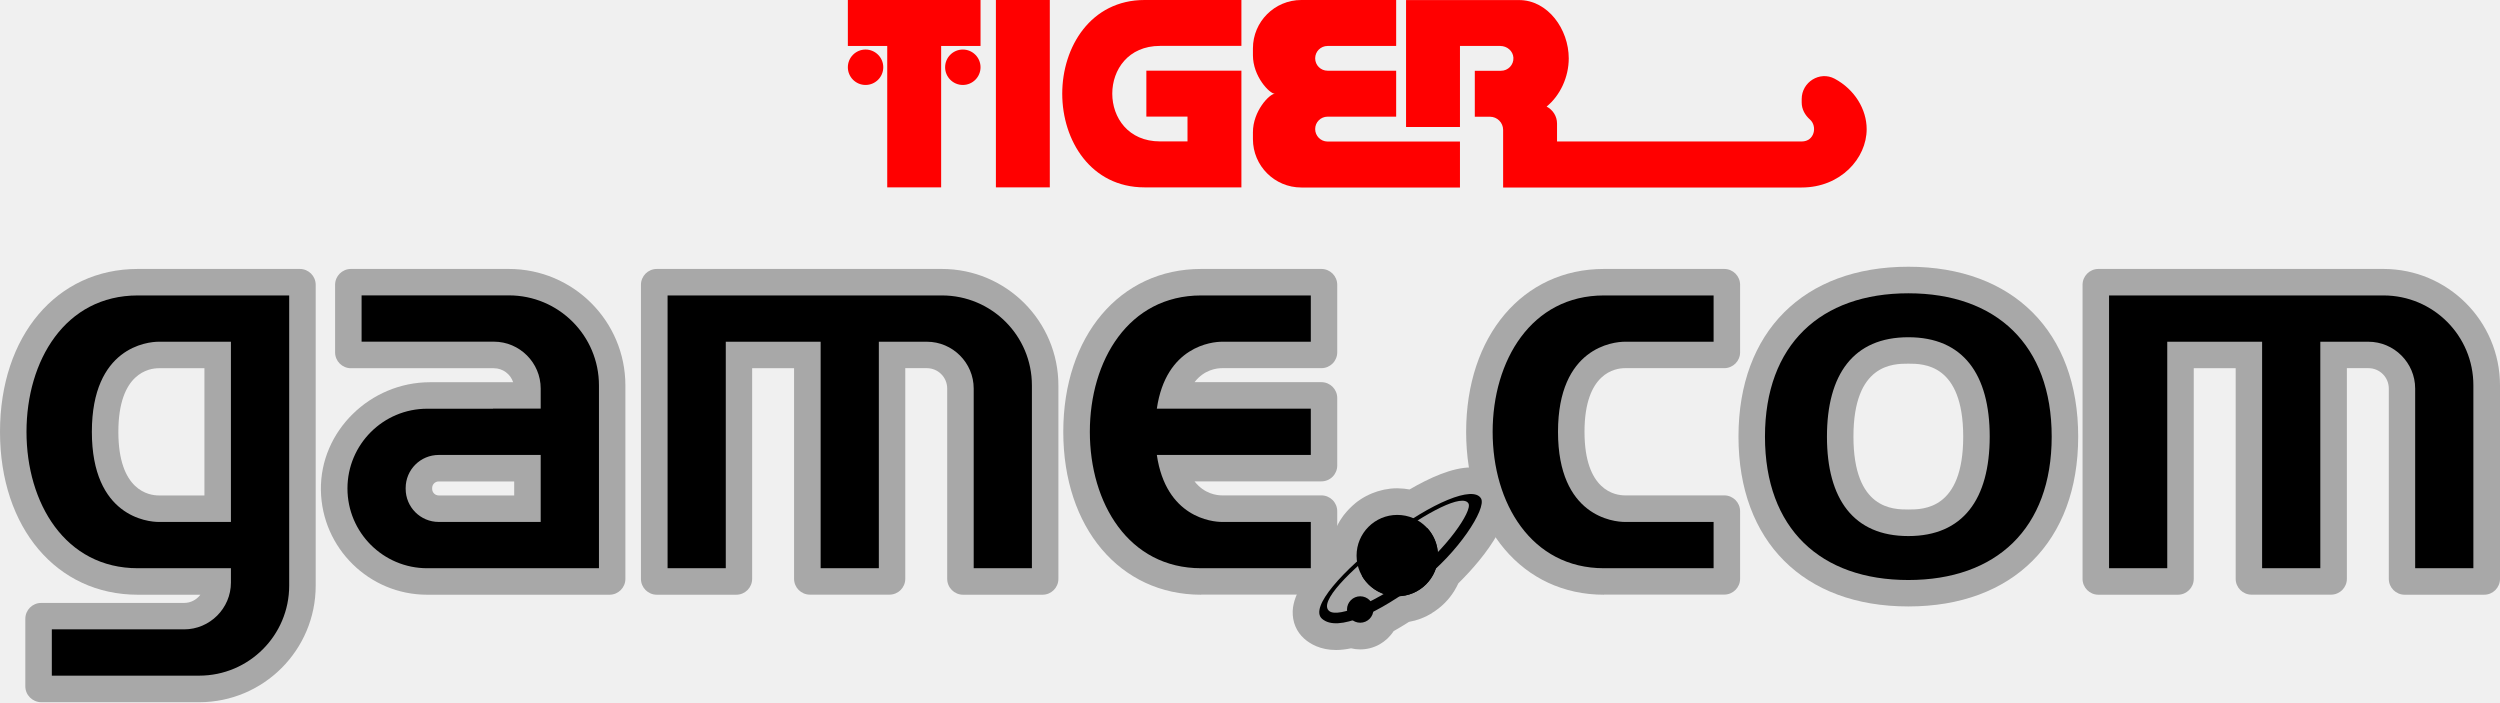
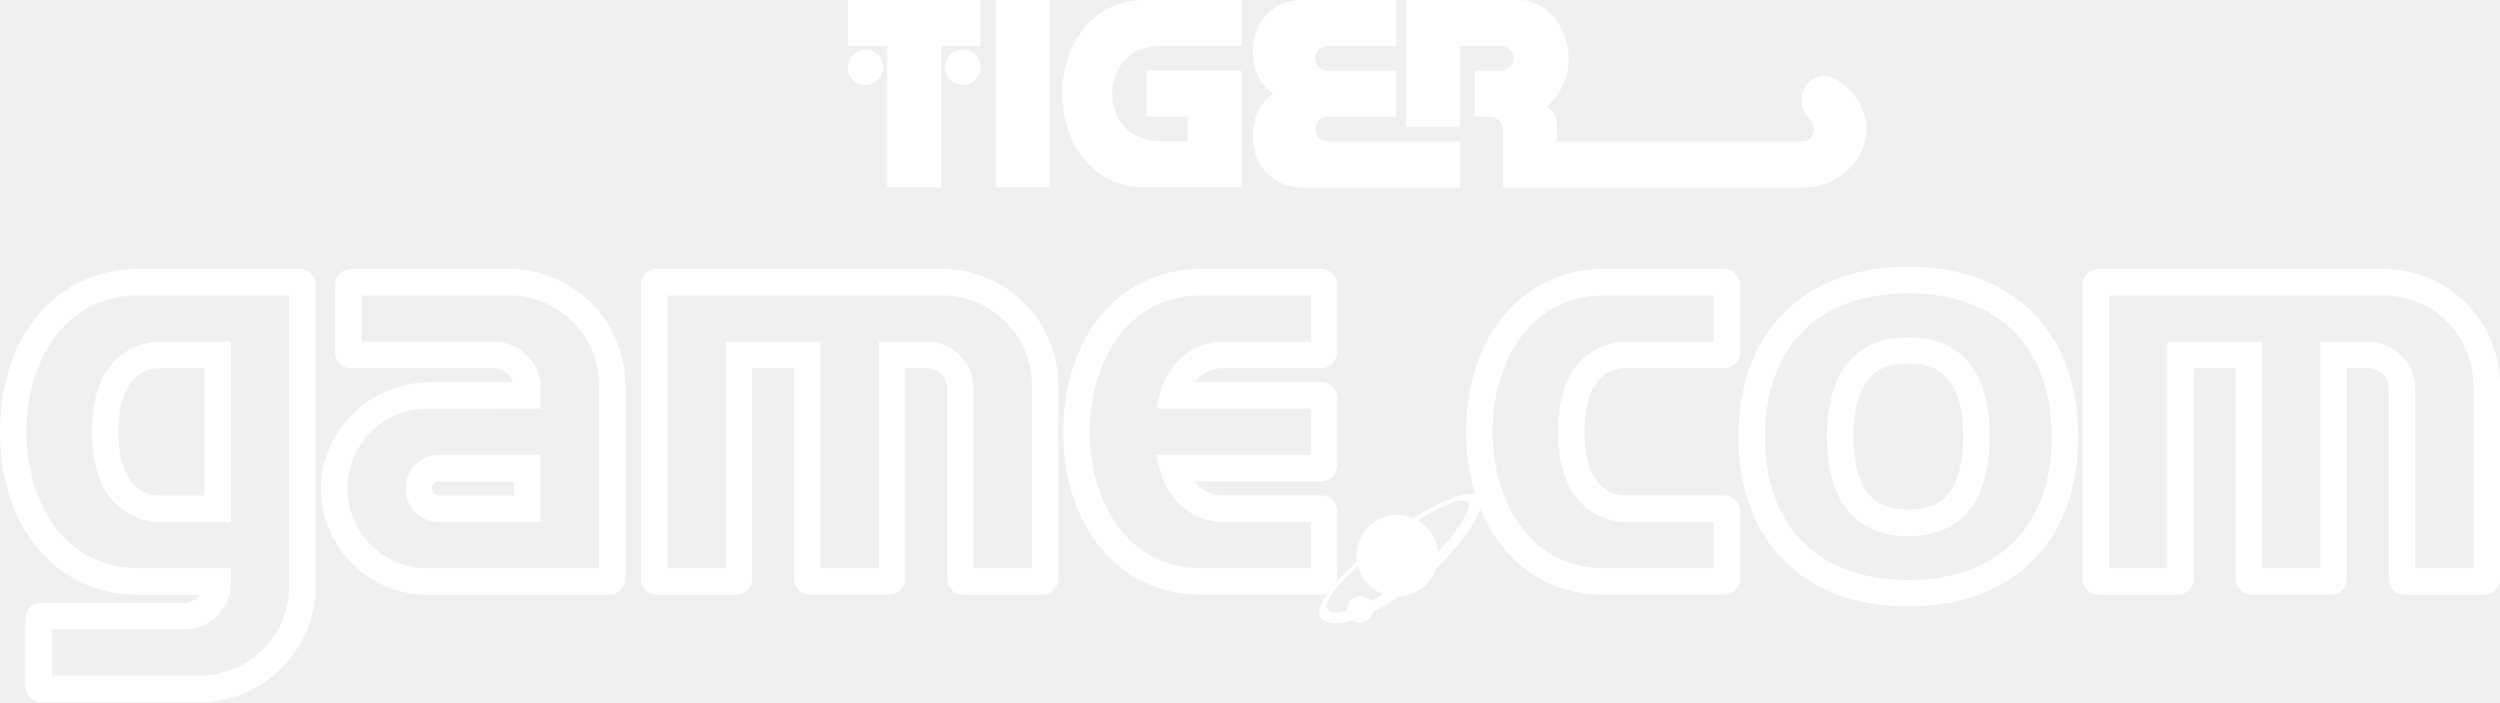
<svg xmlns="http://www.w3.org/2000/svg" version="1.1" id="Layer_1" x="0px" y="0px" viewBox="0 0 3840 1078.5" style="enable-background:new 0 0 3840 1078.5;" xml:space="preserve">
-   <style type="text/css">
+   <defs id="defs67">
+     <clipPath clipPathUnits="userSpaceOnUse" id="clipPath1633">
+       <path d="m 211.7,453.8 c -111.7,0 -171,100.1 -171,209.5 0,109.4 59.3,209.5 171,209.5 h 143 v 22 c 0,39.6 -32.4,71.9 -71.9,71.9 H 79.6 v 71.1 h 226.3 c 76.4,0 138.3,-61.9 138.3,-138.3 V 872.7 801.6 524.9 453.8 h -89.4 z m 143,347.9 c -41.7,0 -87.2,0 -110.9,0 -17.2,0 -102.7,-8.5 -102.7,-138.4 0,-129.9 85.4,-138.4 102.7,-138.4 23.7,0 69.2,0 110.9,0 z" id="path1635" style="display:none" />
+       <path id="lpe_path-effect1637" class="powerclip" d="m -5,408.1 h 494.9 v 675.5 H -5 Z m 216.7,45.7 c -111.7,0 -171,100.1 -171,209.5 0,109.4 59.3,209.5 171,209.5 h 143 v 22 c 0,39.6 -32.4,71.9 -71.9,71.9 H 79.6 v 71.1 h 226.3 c 76.4,0 138.3,-61.9 138.3,-138.3 V 872.7 801.6 524.9 453.8 h -89.4 z m 143,347.9 V 524.9 c -41.7,0 -87.2,0 -110.9,0 -17.3,0 -102.7,8.5 -102.7,138.4 0,129.9 85.5,138.4 102.7,138.4 23.7,0 69.2,0 110.9,0 z" />
+     </clipPath>
+     <clipPath clipPathUnits="userSpaceOnUse" id="clipPath1641">
+       <path d="m 757.2,627.8 h -101 c -67.7,0 -122.5,54.9 -122.5,122.5 0,67.7 54.9,122.5 122.5,122.5 h 174.4 v 0 H 920 v 0 0 -71.1 0 -102.9 0 -71.1 0 V 592 C 920,515.6 858.1,453.7 781.7,453.7 H 555.4 v 71.1 h 203.2 c 39.6,0 71.9,32.4 71.9,71.9 v 30.9 h -73.3 m 73.3,174.1 H 673.9 c -28.1,0 -50.8,-22.8 -50.8,-50.8 v -1.3 c 0,-28.1 22.7,-50.8 50.8,-50.8 h 156.6 z" id="path1643" style="display:none" />
+       <path id="lpe_path-effect1645" class="powerclip" d="M 487.879,408.1 H 965.6 V 918.5 H 487.879 Z M 757.2,627.8 h -101 c -67.7,0 -122.5,54.9 -122.5,122.5 0,67.7 54.9,122.5 122.5,122.5 h 174.4 v 0 H 920 v 0 0 -71.1 0 -102.9 0 -71.1 0 V 592 C 920,515.6 858.1,453.7 781.7,453.7 H 555.4 v 71.1 h 203.2 c 39.6,0 71.9,32.4 71.9,71.9 v 30.9 h -73.3 m 73.3,174.1 V 698.8 H 673.9 c -28.1,0 -50.8,22.7 -50.8,50.8 v 1.3 c 0,28 22.7,50.8 50.8,50.8 z" />
+     </clipPath>
+     <clipPath clipPathUnits="userSpaceOnUse" id="clipPath2377">
+       <path d="m 1446.8,453.8 h -36.5 -60.4 -89.4 -39.9 -105.8 v 0 h -89.4 v 419 h 89.4 V 524.9 h 105.8 39.9 v 347.9 h 89.4 V 524.9 h 60.4 13.4 c 39.6,0 71.9,32.4 71.9,71.9 v 276 H 1585 V 592.1 c 0.1,-76.4 -61.8,-138.3 -138.2,-138.3 z" id="path2379" style="display:none" />
+       <path id="lpe_path-effect2381" class="powerclip" d="m 979.5,408.1 h 651.2 V 918.5 H 979.5 Z m 467.3,45.7 h -36.5 -60.4 -89.4 -39.9 -105.8 v 0 h -89.4 v 419 h 89.4 V 524.9 h 105.8 39.9 v 347.9 h 89.4 V 524.9 h 60.4 13.4 c 39.6,0 71.9,32.4 71.9,71.9 v 276 H 1585 V 592.1 c 0.1,-76.4 -61.8,-138.3 -138.2,-138.3 z" />
+     </clipPath>
+     <clipPath clipPathUnits="userSpaceOnUse" id="clipPath2385">
+       <path d="m 1877.1,524.9 c 50.5,0 136.3,0 136.3,0 V 453.8 H 1845 c -111.7,0 -171,100.1 -171,209.5 0,109.4 59.3,209.5 171,209.5 h 168.4 v -71.1 c 0,0 -85.8,0 -136.3,0 -15.5,0 -86.2,-7 -100.2,-102.9 h 236.5 v -71.1 h -236.5 c 14,-95.9 84.7,-102.8 100.2,-102.8 z" id="path2387" style="display:none" />
+       <path id="lpe_path-effect2389" class="powerclip" d="M 1628.2,408.1 H 2059 v 510.4 h -430.8 z m 248.9,116.8 c 50.5,0 136.3,0 136.3,0 V 453.8 H 1845 c -111.7,0 -171,100.1 -171,209.5 0,109.4 59.3,209.5 171,209.5 h 168.4 v -71.1 c 0,0 -85.8,0 -136.3,0 -15.5,0 -86.2,-7 -100.2,-102.9 h 236.5 v -71.1 h -236.5 c 14,-95.9 84.7,-102.8 100.2,-102.8 z" />
+     </clipPath>
+     <clipPath clipPathUnits="userSpaceOnUse" id="clipPath3121">
+       <path d="m 2274.9,765.7 c -11.9,-20.6 -76.1,6.6 -144.4,58.5 -68.3,51.9 -119.5,108.9 -99.9,126.2 24.3,21.4 87,-8.8 152,-57.8 56.3,-42.5 101.2,-111.5 92.3,-126.9 z m -103.8,116.1 c -56.3,42.6 -115.1,67.6 -129.2,56.9 -17.6,-13.4 31.3,-62.7 90.5,-107.8 59.2,-45 114.6,-73 123.2,-57.5 6.4,11.7 -35.6,71.5 -84.5,108.4 z" id="path3123" />
+     </clipPath>
+     <clipPath clipPathUnits="userSpaceOnUse" id="clipPath3137">
+       <path d="m 2393.1,663.3 c 0,-129.9 85.4,-138.4 102.7,-138.4 50.5,0 136.3,0 136.3,0 v -71.1 h -168.4 c -111.7,0 -171,100.1 -171,209.5 0,109.4 59.3,209.5 171,209.5 h 168.4 v -71.1 c 0,0 -85.8,0 -136.3,0 -17.2,0 -102.7,-8.5 -102.7,-138.4 z" id="path3139" style="display:none" />
+       <path id="lpe_path-effect3141" class="powerclip" d="m 2247,408.1 h 430.8 V 918.5 H 2247 Z m 146.1,255.2 c 0,-129.9 85.4,-138.4 102.7,-138.4 50.5,0 136.3,0 136.3,0 v -71.1 h -168.4 c -111.7,0 -171,100.1 -171,209.5 0,109.4 59.3,209.5 171,209.5 h 168.4 v -71.1 c 0,0 -85.8,0 -136.3,0 -17.2,0 -102.7,-8.5 -102.7,-138.4 z" />
+     </clipPath>
+     <clipPath clipPathUnits="userSpaceOnUse" id="clipPath3145">
+       <path d="m 2931.2,450.5 c -134.6,0 -220.2,78.7 -220.2,220.2 0,141.5 85.6,220.2 220.2,220.2 134.6,0 220.2,-78.7 220.2,-220.2 0,-141.5 -85.6,-220.2 -220.2,-220.2 z m 0,372.9 c -84.2,0 -125,-56.9 -125,-152.7 0,-95.8 40.8,-152.7 125,-152.7 84.2,0 125,56.9 125,152.7 -0.1,95.8 -40.8,152.7 -125,152.7 z" id="path3147" style="display:none" />
+       <path id="lpe_path-effect3149" class="powerclip" d="m 2665.3,404.7 h 531.8 v 531.8 h -531.8 z m 265.9,45.8 c -134.6,0 -220.2,78.7 -220.2,220.2 0,141.5 85.6,220.2 220.2,220.2 134.6,0 220.2,-78.7 220.2,-220.2 0,-141.5 -85.6,-220.2 -220.2,-220.2 z m 0,372.9 c 84.2,0 124.9,-56.9 125,-152.7 0,-95.8 -40.8,-152.7 -125,-152.7 -84.2,0 -125,56.9 -125,152.7 0,95.8 40.8,152.7 125,152.7 z" />
+     </clipPath>
+     <clipPath clipPathUnits="userSpaceOnUse" id="clipPath3881">
+       <path d="m 3661,453.8 h -421.5 v 419 h 89.4 V 524.9 h 145.7 V 872.8 H 3564 V 524.9 h 73.8 c 39.6,0 71.9,32.4 71.9,71.9 v 276 h 89.4 V 592.1 c 0.2,-76.4 -61.7,-138.3 -138.1,-138.3 z" id="path3883" style="display:none" />
+       <path id="lpe_path-effect3885" class="powerclip" d="M 3193.8,408.1 H 3845 v 510.4 h -651.2 z m 467.2,45.7 h -421.5 v 419 h 89.4 V 524.9 h 145.7 V 872.8 H 3564 V 524.9 h 73.8 c 39.6,0 71.9,32.4 71.9,71.9 v 276 h 89.4 V 592.1 c 0.2,-76.4 -61.7,-138.3 -138.1,-138.3 z" />
+     </clipPath>
+   </defs>
+   <style type="text/css" id="style2">
	.st0{fill:#CDD4D6;}
	.st1{fill:#FF0000;}
	.st2{fill:#A8A8A8;}
</style>
-   <g>
-     <g>
-       <path class="st2" d="M3669.2,889.1V596.8c0-17.3-14-31.3-31.3-31.3h-33.1v323.5c0,13.5-10.9,24.4-24.4,24.4h-122    c-13.5,0-24.4-10.9-24.4-24.4V565.6h-64.4v323.5c0,13.5-10.9,24.4-24.4,24.4h-122c-13.5,0-24.4-10.9-24.4-24.4V437.5    c0-13.5,10.9-24.4,24.4-24.4H3661c98.8,0,179,80.1,179,179v297c0,13.5-10.9,24.4-24.4,24.4h-122    C3680.1,913.5,3669.2,902.6,3669.2,889.1z" />
-       <path class="st2" d="M2199.8,941.4c13.9-8.5,25.7-20.2,34.2-34.1c0.1-0.2,0.2-0.4,0.3-0.6c2.1-3.4,4-7,5.7-10.7    c42.5-41.8,94.2-108.8,70.1-150.7c-10-17.3-28.6-27.3-50.9-27.3c-28.3,0-63.4,15.9-94.1,33.8c-5.5-1-11.1-1.6-16.8-1.7    c-0.7,0-1.4-0.1-2.1-0.1c-3.5,0-6.9,0.2-10.3,0.5c-1.1,0.1-2.1,0.3-3.1,0.5c-2.3,0.3-4.6,0.6-6.9,1.1c-1.3,0.3-2.6,0.6-3.9,1    c-1.9,0.5-3.8,0.9-5.7,1.5c-1.5,0.4-2.9,1-4.3,1.5c-1.7,0.6-3.3,1.1-4.9,1.8c-1.5,0.6-3,1.3-4.5,2c-1.4,0.7-2.9,1.3-4.3,2.1    c-1.6,0.8-3.1,1.7-4.6,2.6c-1.2,0.7-2.5,1.5-3.7,2.3c-1.6,1-3.1,2.1-4.6,3.2c-1.1,0.8-2.1,1.5-3.1,2.4c-1.6,1.2-3.1,2.5-4.5,3.9    c-0.9,0.8-1.7,1.5-2.6,2.4c-1.5,1.5-3,3-4.4,4.5c-0.7,0.8-1.4,1.5-2.1,2.3c-1.5,1.7-2.9,3.4-4.3,5.2c-0.5,0.7-1.1,1.4-1.6,2.1    c-1.4,1.9-2.7,3.9-4,5.9c-0.4,0.6-0.8,1.3-1.2,1.9c-1.3,2.2-2.5,4.3-3.6,6.6c-0.3,0.5-0.5,1.1-0.8,1.7c-1.1,2.4-2.2,4.8-3.2,7.3    c-0.2,0.5-0.3,0.9-0.5,1.4c-1,2.6-1.9,5.3-2.6,8c-0.1,0.3-0.2,0.7-0.3,1c-0.8,2.9-1.4,5.7-2,8.7c0,0.2-0.1,0.4-0.1,0.5    c-0.5,3.1-1,6.2-1.2,9.4c-31.6,31-56.6,64.3-57.7,93.2c-0.6,16.8,5.7,31.9,17.9,42.7c8.9,7.8,24.5,17.2,48.6,17.2c0,0,0,0,0,0    c7.2,0,14.9-0.9,23.1-2.6c4.5,1.1,9.2,1.7,14.1,1.7c21.5,0,40.4-11.2,51.3-28.1c7.6-4.2,15.5-9.1,23.6-14.2c0,0,0,0,0,0    c12.5-2.2,24.3-6.7,34.8-13.1C2199.3,941.7,2199.6,941.6,2199.8,941.4z" />
-       <path class="st2" d="M1454.9,889.1V596.8c0-17.3-14-31.3-31.3-31.3h-33.1v323.5c0,13.5-10.9,24.4-24.4,24.4h-122    c-13.5,0-24.4-10.9-24.4-24.4V565.6h-64.4v323.5c0,13.5-10.9,24.4-24.4,24.4h-122c-13.5,0-24.4-10.9-24.4-24.4V437.5    c0-13.5,10.9-24.4,24.4-24.4h437.8c98.8,0,179,80.1,179,179v297c0,13.5-10.9,24.4-24.4,24.4h-122    C1465.9,913.5,1454.9,902.6,1454.9,889.1z" />
-       <path class="st2" d="M656.1,913.5c-89.1,0-161.7-71.7-163.2-160.4c-1.5-91.3,76.2-166,167.5-166l127.8,0    c-4.1-12.5-15.9-21.5-29.7-21.5H539.1c-13.5,0-24.4-10.9-24.4-24.4V437.5c0-13.5,10.9-24.4,24.4-24.4h242.5    c98.8,0,179,80.1,179,179v297c0,13.5-10.9,24.4-24.4,24.4H656.1z M673.9,739.5c-5.6,0-10.1,4.5-10.1,10.1v1.3    c0,5.6,4.5,10.1,10.1,10.1h115.9v-21.5H673.9z" />
-       <path class="st2" d="M38.9,1054.2V950.5c0-13.5,10.9-24.4,24.4-24.4h219.5c10.2,0,19.3-5,25-12.6h-96.2C87,913.5,0,810.6,0,663.3    s87-250.2,211.7-250.2h248.8c13.5,0,24.4,10.9,24.4,24.4v462.1c0,98.8-80.1,179-179,179H63.3C49.9,1078.5,38.9,1067.6,38.9,1054.2    z M243.8,565.6c-14.5,0-62,7-62,97.7s47.4,97.7,62,97.7H314V565.6H243.8z" />
-       <path class="st2" d="M1844.9,913.5c-124.6,0-211.7-102.9-211.7-250.2s87.1-250.2,211.7-250.2h184.7c13.5,0,24.4,10.9,24.4,24.4    v103.6c0,13.5-10.9,24.4-24.4,24.4H1877c-7.7,0-27.2,2.1-42.2,21.5h194.8c13.5,0,24.4,10.9,24.4,24.4v103.6    c0,13.5-10.9,24.4-24.4,24.4h-194.8c15.1,19.4,34.5,21.5,42.2,21.5h152.6c13.5,0,24.4,10.9,24.4,24.4v103.6    c0,13.5-10.9,24.4-24.4,24.4H1844.9z" />
-       <path class="st2" d="M2463.7,913.5c-124.6,0-211.7-102.9-211.7-250.2s87-250.2,211.7-250.2h184.7c13.5,0,24.4,10.9,24.4,24.4    v103.6c0,13.5-10.9,24.4-24.4,24.4h-152.6c-14.5,0-62,7-62,97.7s47.4,97.7,62,97.7h152.6c13.5,0,24.4,10.9,24.4,24.4v103.6    c0,13.5-10.9,24.4-24.4,24.4H2463.7z" />
-       <path class="st2" d="M2931.2,931.5c-160.9,0-260.9-100-260.9-260.9s100-260.9,260.9-260.9c160.9,0,260.9,100,260.9,260.9    S3092.1,931.5,2931.2,931.5z M2931.2,558.6c-23.1,0-84.3,0-84.3,112c0,112,61.2,112,84.3,112c23.1,0,84.3,0,84.3-112    C3015.4,558.6,2954.2,558.6,2931.2,558.6z" />
-       <path d="M1446.8,453.8h-36.5h-60.4h-89.4h-39.9h-105.8l0,0h-89.4v419h89.4V524.9h105.8h39.9v347.9h89.4V524.9h60.4h13.4    c39.6,0,71.9,32.4,71.9,71.9v276h89.4V592.1C1585.1,515.7,1523.2,453.8,1446.8,453.8z" />
-       <path d="M757.2,627.8h-101c-67.7,0-122.5,54.9-122.5,122.5c0,67.7,54.9,122.5,122.5,122.5h174.4l0,0h89.4l0,0l0,0v-71.1l0,0V698.8    l0,0v-71.1l0,0v-35.7c0-76.4-61.9-138.3-138.3-138.3H555.4v71.1h203.2c39.6,0,71.9,32.4,71.9,71.9v30.9H757.2 M830.5,801.7H673.9    c-28.1,0-50.8-22.8-50.8-50.8v-1.3c0-28.1,22.7-50.8,50.8-50.8h156.6V801.7z" />
-       <path d="M3661,453.8h-421.5v419h89.4V524.9h145.7v347.9h89.4V524.9h73.8c39.6,0,71.9,32.4,71.9,71.9v276h89.4V592.1    C3799.3,515.7,3737.4,453.8,3661,453.8z" />
-       <path d="M211.7,453.8c-111.7,0-171,100.1-171,209.5s59.3,209.5,171,209.5h143v22c0,39.6-32.4,71.9-71.9,71.9H79.6v71.1h226.3    c76.4,0,138.3-61.9,138.3-138.3v-26.8v-71.1V524.9v-71.1h-89.4H211.7z M354.7,801.7c-41.7,0-87.2,0-110.9,0    c-17.2,0-102.7-8.5-102.7-138.4s85.4-138.4,102.7-138.4c23.7,0,69.2,0,110.9,0V801.7z" />
-       <path d="M1877.1,524.9c50.5,0,136.3,0,136.3,0v-71.1h-168.4c-111.7,0-171,100.1-171,209.5s59.3,209.5,171,209.5h168.4v-71.1    c0,0-85.8,0-136.3,0c-15.5,0-86.2-7-100.2-102.9h236.5v-71.1h-236.5C1790.9,531.8,1861.6,524.9,1877.1,524.9z" />
-       <path d="M2393.1,663.3c0-129.9,85.4-138.4,102.7-138.4c50.5,0,136.3,0,136.3,0v-71.1h-168.4c-111.7,0-171,100.1-171,209.5    s59.3,209.5,171,209.5h168.4v-71.1c0,0-85.8,0-136.3,0C2478.6,801.7,2393.1,793.2,2393.1,663.3z" />
-       <path d="M2931.2,450.5c-134.6,0-220.2,78.7-220.2,220.2c0,141.5,85.6,220.2,220.2,220.2c134.6,0,220.2-78.7,220.2-220.2    C3151.4,529.2,3065.8,450.5,2931.2,450.5z M2931.2,823.4c-84.2,0-125-56.9-125-152.7c0-95.8,40.8-152.7,125-152.7    c84.2,0,125,56.9,125,152.7C3056.1,766.5,3015.4,823.4,2931.2,823.4z" />
-       <circle cx="2146.2" cy="853.4" r="62.5" />
-       <path d="M2192.4,811.2c10.1,11.1,16.3,25.9,16.3,42.1c0,34.5-28,62.5-62.5,62.5c-23.2,0-43.5-12.6-54.3-31.4" />
-       <path d="M2274.9,765.7c-11.9-20.6-76.1,6.6-144.4,58.5c-68.3,51.9-119.5,108.9-99.9,126.2c24.3,21.4,87-8.8,152-57.8    C2238.9,850.1,2283.8,781.1,2274.9,765.7z M2171.1,881.8c-56.3,42.6-115.1,67.6-129.2,56.9c-17.6-13.4,31.3-62.7,90.5-107.8    c59.2-45,114.6-73,123.2-57.5C2262,785.1,2220,844.9,2171.1,881.8z" />
-       <circle cx="2089.3" cy="936.2" r="20.3" />
+   <g id="g62">
+     <g id="g42">
+       <path class="st2" d="M 3669.2,889.1 V 596.8 c 0,-17.3 -14,-31.3 -31.3,-31.3 h -33.1 V 889 c 0,13.5 -10.9,24.4 -24.4,24.4 h -122 c -13.5,0 -24.4,-10.9 -24.4,-24.4 V 565.6 h -64.4 v 323.5 c 0,13.5 -10.9,24.4 -24.4,24.4 h -122 c -13.5,0 -24.4,-10.9 -24.4,-24.4 V 437.5 c 0,-13.5 10.9,-24.4 24.4,-24.4 H 3661 c 98.8,0 179,80.1 179,179 v 297 c 0,13.5 -10.9,24.4 -24.4,24.4 h -122 c -13.5,0 -24.4,-10.9 -24.4,-24.4 z" id="path4" clip-path="url(#clipPath3881)" style="fill:#ffffff;fill-opacity:1" />
+       <path class="st2" d="M2199.8,941.4c13.9-8.5,25.7-20.2,34.2-34.1c0.1-0.2,0.2-0.4,0.3-0.6c2.1-3.4,4-7,5.7-10.7    c42.5-41.8,94.2-108.8,70.1-150.7c-10-17.3-28.6-27.3-50.9-27.3c-28.3,0-63.4,15.9-94.1,33.8c-5.5-1-11.1-1.6-16.8-1.7    c-0.7,0-1.4-0.1-2.1-0.1c-3.5,0-6.9,0.2-10.3,0.5c-1.1,0.1-2.1,0.3-3.1,0.5c-2.3,0.3-4.6,0.6-6.9,1.1c-1.3,0.3-2.6,0.6-3.9,1    c-1.9,0.5-3.8,0.9-5.7,1.5c-1.5,0.4-2.9,1-4.3,1.5c-1.7,0.6-3.3,1.1-4.9,1.8c-1.5,0.6-3,1.3-4.5,2c-1.4,0.7-2.9,1.3-4.3,2.1    c-1.6,0.8-3.1,1.7-4.6,2.6c-1.2,0.7-2.5,1.5-3.7,2.3c-1.6,1-3.1,2.1-4.6,3.2c-1.1,0.8-2.1,1.5-3.1,2.4c-1.6,1.2-3.1,2.5-4.5,3.9    c-0.9,0.8-1.7,1.5-2.6,2.4c-1.5,1.5-3,3-4.4,4.5c-0.7,0.8-1.4,1.5-2.1,2.3c-1.5,1.7-2.9,3.4-4.3,5.2c-0.5,0.7-1.1,1.4-1.6,2.1    c-1.4,1.9-2.7,3.9-4,5.9c-0.4,0.6-0.8,1.3-1.2,1.9c-1.3,2.2-2.5,4.3-3.6,6.6c-0.3,0.5-0.5,1.1-0.8,1.7c-1.1,2.4-2.2,4.8-3.2,7.3    c-0.2,0.5-0.3,0.9-0.5,1.4c-1,2.6-1.9,5.3-2.6,8c-0.1,0.3-0.2,0.7-0.3,1c-0.8,2.9-1.4,5.7-2,8.7c0,0.2-0.1,0.4-0.1,0.5    c-0.5,3.1-1,6.2-1.2,9.4c-31.6,31-56.6,64.3-57.7,93.2c-0.6,16.8,5.7,31.9,17.9,42.7c8.9,7.8,24.5,17.2,48.6,17.2c0,0,0,0,0,0    c7.2,0,14.9-0.9,23.1-2.6c4.5,1.1,9.2,1.7,14.1,1.7c21.5,0,40.4-11.2,51.3-28.1c7.6-4.2,15.5-9.1,23.6-14.2c0,0,0,0,0,0    c12.5-2.2,24.3-6.7,34.8-13.1C2199.3,941.7,2199.6,941.6,2199.8,941.4z" id="path6" clip-path="url(#clipPath3121)" style="fill:#ffffff;fill-opacity:1" />
+       <path class="st2" d="M 1454.9,889.1 V 596.8 c 0,-17.3 -14,-31.3 -31.3,-31.3 h -33.1 V 889 c 0,13.5 -10.9,24.4 -24.4,24.4 h -122 c -13.5,0 -24.4,-10.9 -24.4,-24.4 V 565.6 h -64.4 v 323.5 c 0,13.5 -10.9,24.4 -24.4,24.4 h -122 c -13.5,0 -24.4,-10.9 -24.4,-24.4 V 437.5 c 0,-13.5 10.9,-24.4 24.4,-24.4 h 437.8 c 98.8,0 179,80.1 179,179 v 297 c 0,13.5 -10.9,24.4 -24.4,24.4 h -122 c -13.4,0 -24.4,-10.9 -24.4,-24.4 z" id="path8" clip-path="url(#clipPath2377)" style="fill:#ffffff;fill-opacity:1" />
+       <path class="st2" d="m 656.1,913.5 c -89.1,0 -161.7,-71.7 -163.2,-160.4 -1.5,-91.3 76.2,-166 167.5,-166 h 127.8 c -4.1,-12.5 -15.9,-21.5 -29.7,-21.5 H 539.1 c -13.5,0 -24.4,-10.9 -24.4,-24.4 V 437.5 c 0,-13.5 10.9,-24.4 24.4,-24.4 h 242.5 c 98.8,0 179,80.1 179,179 v 297 c 0,13.5 -10.9,24.4 -24.4,24.4 z m 17.8,-174 c -5.6,0 -10.1,4.5 -10.1,10.1 v 1.3 c 0,5.6 4.5,10.1 10.1,10.1 h 115.9 v -21.5 z" id="path10" clip-path="url(#clipPath1641)" style="fill:#ffffff;fill-opacity:1" />
+       <path class="st2" d="M 38.9,1054.2 V 950.5 c 0,-13.5 10.9,-24.4 24.4,-24.4 h 219.5 c 10.2,0 19.3,-5 25,-12.6 H 211.6 C 87,913.5 0,810.6 0,663.3 0,516 87,413.1 211.7,413.1 h 248.8 c 13.5,0 24.4,10.9 24.4,24.4 v 462.1 c 0,98.8 -80.1,179 -179,179 H 63.3 c -13.4,-0.1 -24.4,-11 -24.4,-24.4 z M 243.8,565.6 c -14.5,0 -62,7 -62,97.7 0,90.7 47.4,97.7 62,97.7 H 314 V 565.6 Z" id="path12" clip-path="url(#clipPath1633)" style="fill:#ffffff;fill-opacity:1" />
+       <path class="st2" d="m 1844.9,913.5 c -124.6,0 -211.7,-102.9 -211.7,-250.2 0,-147.3 87.1,-250.2 211.7,-250.2 h 184.7 c 13.5,0 24.4,10.9 24.4,24.4 v 103.6 c 0,13.5 -10.9,24.4 -24.4,24.4 H 1877 c -7.7,0 -27.2,2.1 -42.2,21.5 h 194.8 c 13.5,0 24.4,10.9 24.4,24.4 V 715 c 0,13.5 -10.9,24.4 -24.4,24.4 h -194.8 c 15.1,19.4 34.5,21.5 42.2,21.5 h 152.6 c 13.5,0 24.4,10.9 24.4,24.4 v 103.6 c 0,13.5 -10.9,24.4 -24.4,24.4 h -184.7 z" id="path14" clip-path="url(#clipPath2385)" style="fill:#ffffff;fill-opacity:1" />
+       <path class="st2" d="M 2463.7,913.5 C 2339.1,913.5 2252,810.6 2252,663.3 2252,516 2339,413.1 2463.7,413.1 h 184.7 c 13.5,0 24.4,10.9 24.4,24.4 v 103.6 c 0,13.5 -10.9,24.4 -24.4,24.4 h -152.6 c -14.5,0 -62,7 -62,97.7 0,90.7 47.4,97.7 62,97.7 h 152.6 c 13.5,0 24.4,10.9 24.4,24.4 v 103.6 c 0,13.5 -10.9,24.4 -24.4,24.4 h -184.7 z" id="path16" clip-path="url(#clipPath3137)" style="fill:#ffffff;fill-opacity:1" />
+       <path class="st2" d="m 2931.2,931.5 c -160.9,0 -260.9,-100 -260.9,-260.9 0,-160.9 100,-260.9 260.9,-260.9 160.9,0 260.9,100 260.9,260.9 0,160.9 -100,260.9 -260.9,260.9 z m 0,-372.9 c -23.1,0 -84.3,0 -84.3,112 0,112 61.2,112 84.3,112 23.1,0 84.3,0 84.3,-112 -0.1,-112 -61.3,-112 -84.3,-112 z" id="path18" clip-path="url(#clipPath3145)" style="fill:#ffffff;fill-opacity:1" />
+       <circle cx="2146.2" cy="853.4" r="62.5" id="circle34" style="fill:#ffffff;fill-opacity:1" />
+       <path d="M2192.4,811.2c10.1,11.1,16.3,25.9,16.3,42.1c0,34.5-28,62.5-62.5,62.5c-23.2,0-43.5-12.6-54.3-31.4" id="path36" style="fill:#ffffff;fill-opacity:1" />
+       <circle cx="2089.3" cy="936.2" r="20.3" id="circle40" style="fill:#ffffff;fill-opacity:1" />
    </g>
-     <g>
-       <g>
-         <rect x="1529.7" y="0" class="st1" width="82.8" height="287.8" />
-         <polygon class="st1" points="1302.3,70.6 1362.8,70.6 1362.8,71.5 1362.8,286.1 1362.8,287.8 1445.6,287.8 1445.6,286.1      1445.6,71.5 1445.6,70.6 1506.1,70.6 1506.1,0 1302.3,0    " />
-         <path class="st1" d="M1758,0c-82.5,0-126.4,72-126.4,143.9s43.9,143.9,126.4,143.9c0-11.8,0,0,0,0h148.8v-1.8v-68.8v-38.1v-70.6     v0h-146v70.6h63.2v38.1h-42.2c0,0,0,0,0,0c-97.8,0-97.8-146.7,0-146.7l0,0h125V0H1758C1758,0,1758,11.8,1758,0z" />
-         <path class="st1" d="M2818,120.9c-22.9-12.2-50.6,5.2-50.6,31.2c0,1.8,0,3.6,0,5.4c0,10.3,5.1,19.4,12.8,26.2     c11.4,10.1,7.1,33.6-12.8,33.6v0h-375.8v-27.5c0-11.4-6.5-21.2-16-26.1c20.9-17,34-45.5,34-74c0-44.8-32-89.6-76.4-89.6v0h-132.1     l0,0h-41.4v195h82.8V70.6h62c10.3,0,19.5,7.7,20.1,18c0.6,11-8.2,20.1-19,20.1h-40.3v70.6h23.3c11.1,0,20.2,9,20.2,20.2v88.5     h82.8l0,0h375.8l0,0c59.7,0,99.8-44.8,99.8-89.6C2867.2,167.8,2848.7,137.3,2818,120.9z" />
-         <path class="st1" d="M1478.9,76.1c-15,0-27.2,12.2-27.2,27.2c0,15,12.2,27.2,27.2,27.2c15,0,27.2-12.2,27.2-27.2     C1506.1,88.3,1493.9,76.1,1478.9,76.1z" />
-         <path class="st1" d="M1329.5,76.1c-15,0-27.2,12.2-27.2,27.2c0,15,12.2,27.2,27.2,27.2c15,0,27.2-12.2,27.2-27.2     C1356.7,88.3,1344.5,76.1,1329.5,76.1z" />
-         <path class="st1" d="M2020.1,198.2c0-10.5,8.5-19,19-19h105.4v-70.6h-105.4c-10.5,0-19-8.5-19-19s8.5-19,19-19h105.4V0h-132.1     l0,0h-13.6c-41,0-74.3,33.3-74.3,74.3v10.6c0,32.6,25.6,59.1,33.6,59.1c-8,0-33.6,26.4-33.6,59.1v10.6c0,41,33.3,74.3,74.3,74.3     h13.6l0,0h230.1v-70.6h-203.5C2028.6,217.3,2020.1,208.8,2020.1,198.2z" />
+     <g id="g60" style="fill:#ffffff;fill-opacity:1">
+       <g id="g58" style="fill:#ffffff;fill-opacity:1">
+         <rect x="1529.7" y="0" class="st1" width="82.8" height="287.8" id="rect44" style="fill:#ffffff;fill-opacity:1" />
+         <polygon class="st1" points="1302.3,70.6 1362.8,70.6 1362.8,71.5 1362.8,286.1 1362.8,287.8 1445.6,287.8 1445.6,286.1      1445.6,71.5 1445.6,70.6 1506.1,70.6 1506.1,0 1302.3,0    " id="polygon46" style="fill:#ffffff;fill-opacity:1" />
+         <path class="st1" d="M1758,0c-82.5,0-126.4,72-126.4,143.9s43.9,143.9,126.4,143.9c0-11.8,0,0,0,0h148.8v-1.8v-68.8v-38.1v-70.6     v0h-146v70.6h63.2v38.1h-42.2c0,0,0,0,0,0c-97.8,0-97.8-146.7,0-146.7l0,0h125V0H1758C1758,0,1758,11.8,1758,0z" id="path48" style="fill:#ffffff;fill-opacity:1" />
+         <path class="st1" d="M2818,120.9c-22.9-12.2-50.6,5.2-50.6,31.2c0,1.8,0,3.6,0,5.4c0,10.3,5.1,19.4,12.8,26.2     c11.4,10.1,7.1,33.6-12.8,33.6v0h-375.8v-27.5c0-11.4-6.5-21.2-16-26.1c20.9-17,34-45.5,34-74c0-44.8-32-89.6-76.4-89.6v0h-132.1     l0,0h-41.4v195h82.8V70.6h62c10.3,0,19.5,7.7,20.1,18c0.6,11-8.2,20.1-19,20.1h-40.3v70.6h23.3c11.1,0,20.2,9,20.2,20.2v88.5     h82.8l0,0h375.8l0,0c59.7,0,99.8-44.8,99.8-89.6C2867.2,167.8,2848.7,137.3,2818,120.9z" id="path50" style="fill:#ffffff;fill-opacity:1" />
+         <path class="st1" d="M1478.9,76.1c-15,0-27.2,12.2-27.2,27.2c0,15,12.2,27.2,27.2,27.2c15,0,27.2-12.2,27.2-27.2     C1506.1,88.3,1493.9,76.1,1478.9,76.1z" id="path52" style="fill:#ffffff;fill-opacity:1" />
+         <path class="st1" d="M1329.5,76.1c-15,0-27.2,12.2-27.2,27.2c0,15,12.2,27.2,27.2,27.2c15,0,27.2-12.2,27.2-27.2     C1356.7,88.3,1344.5,76.1,1329.5,76.1z" id="path54" style="fill:#ffffff;fill-opacity:1" />
+         <path class="st1" d="M2020.1,198.2c0-10.5,8.5-19,19-19h105.4v-70.6h-105.4c-10.5,0-19-8.5-19-19s8.5-19,19-19h105.4V0h-132.1     l0,0h-13.6c-41,0-74.3,33.3-74.3,74.3v10.6c0,32.6,25.6,59.1,33.6,59.1c-8,0-33.6,26.4-33.6,59.1v10.6c0,41,33.3,74.3,74.3,74.3     h13.6l0,0h230.1v-70.6h-203.5C2028.6,217.3,2020.1,208.8,2020.1,198.2z" id="path56" style="fill:#ffffff;fill-opacity:1" />
      </g>
    </g>
  </g>
</svg>
